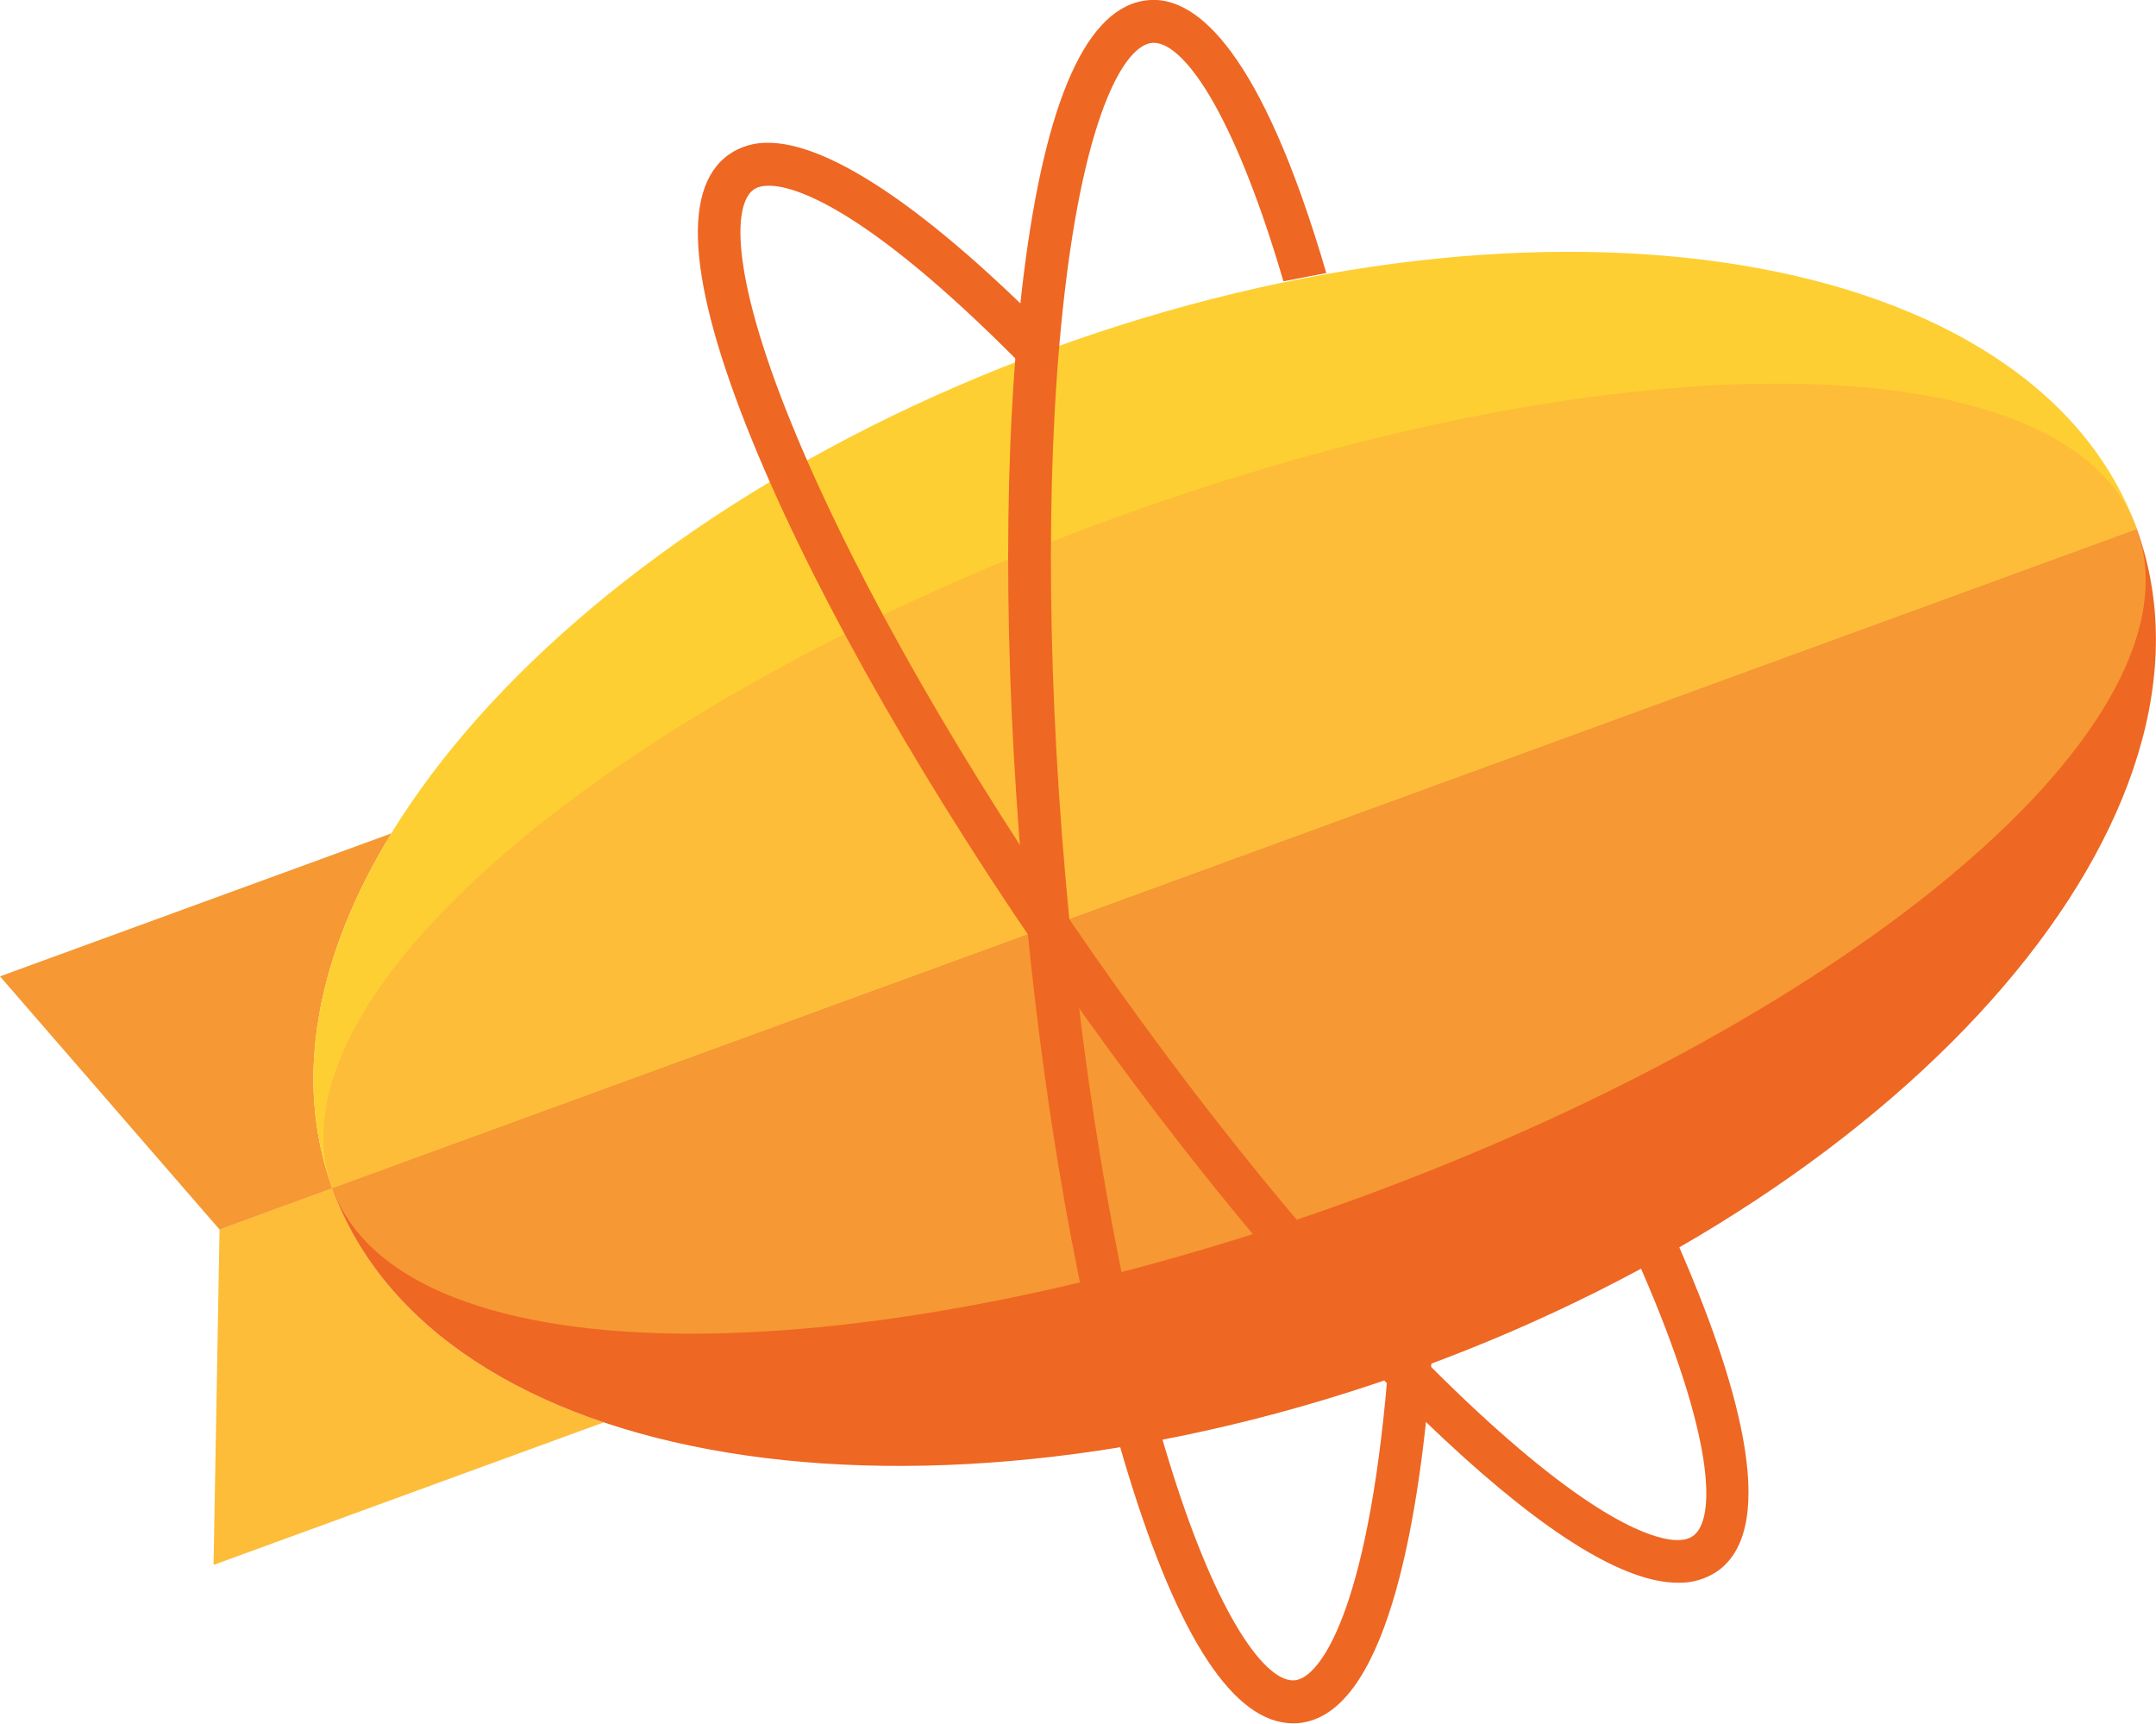
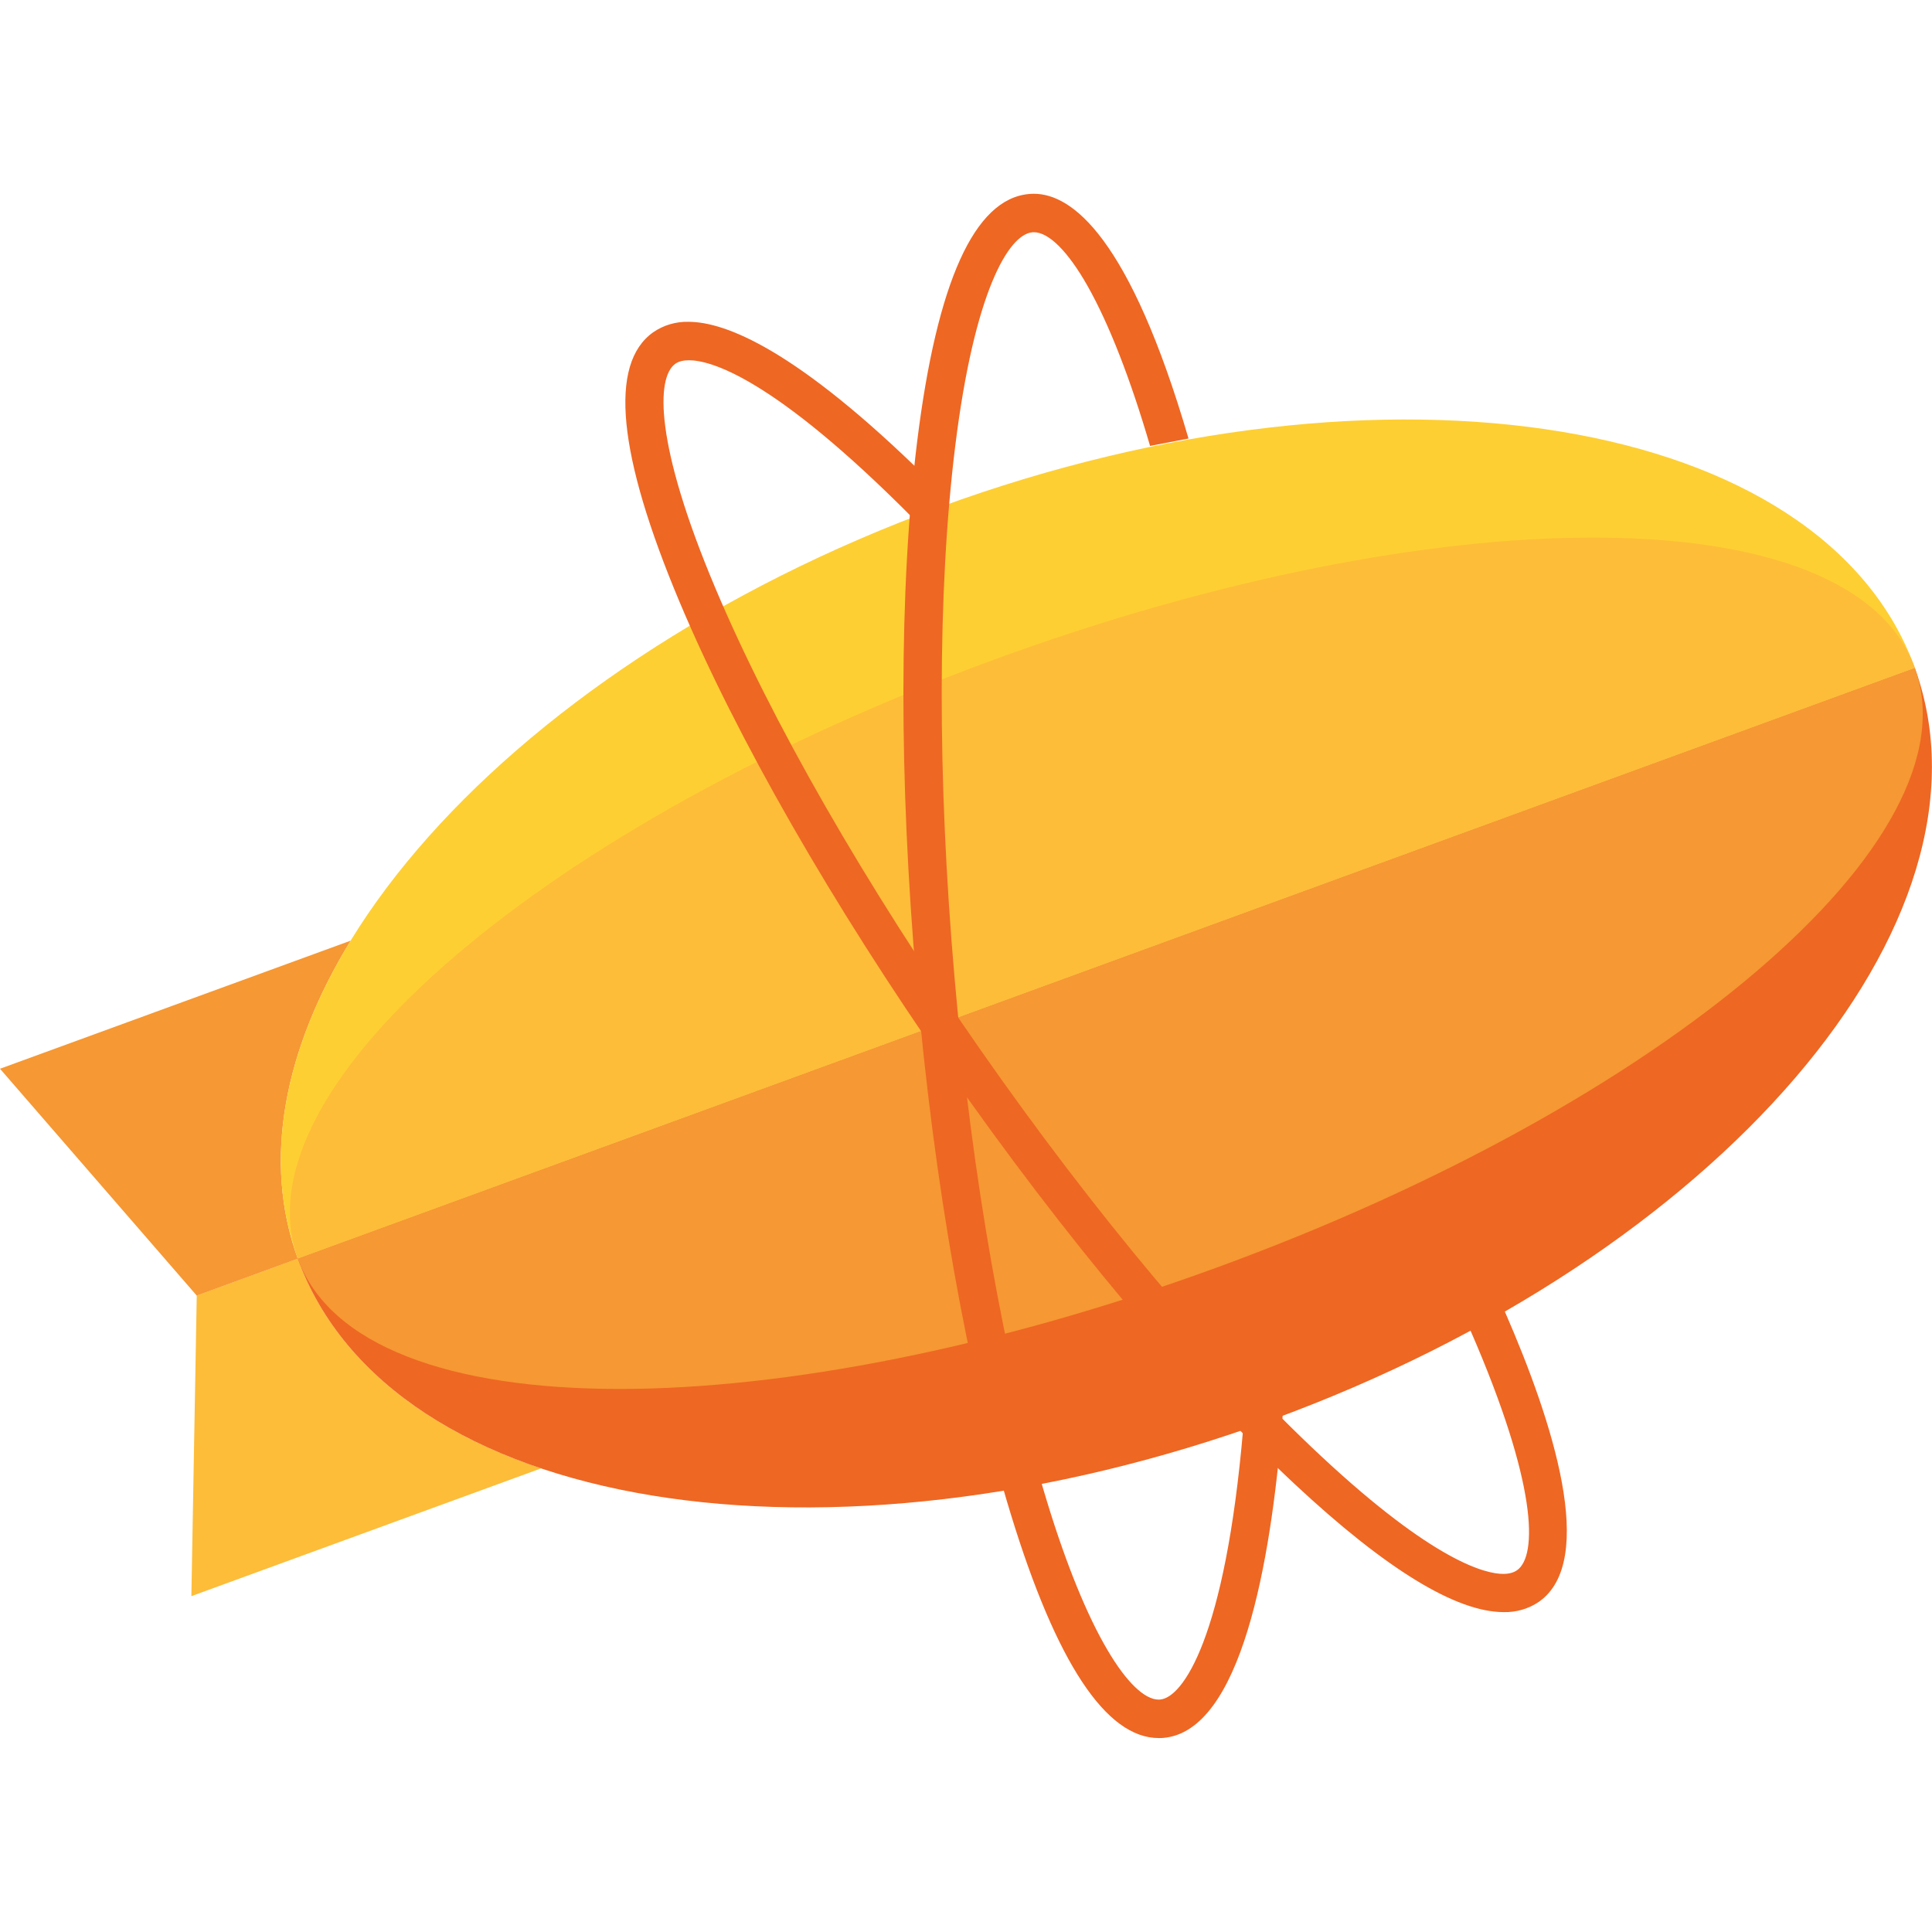
- <svg xmlns="http://www.w3.org/2000/svg" enable-background="new 0 0 2406.8 1923.8" viewBox="0 0 2406.8 1923.8">
+ <svg xmlns="http://www.w3.org/2000/svg" width="24" height="24" enable-background="new 0 0 2406.8 1923.8" viewBox="0 0 2406.8 1923.8">
  <path d="m371 1326.4-125.9 46-6.7 374.5 435.8-159.2c-149.6-50.1-258.7-138.4-303.2-261.3" fill="#fdbd39" />
  <path d="m436.9 930.3-436.9 159.6 245.1 282.6 125.9-46c-44.4-122.5-17-260.8 65.9-396.2" fill="#f69833" />
  <path d="m1172 389.8c-556.3 203.2-915 622.6-801 936.6l2014.5-735.9c-114-314-657.2-403.9-1213.5-200.7" fill="#fecf33" />
  <path d="m1584.4 1527.2c556.3-203.2 915.6-620.7 801-936.6l-2014.5 735.8c114.6 316 657.2 404 1213.5 200.8" fill="#ee6723" />
  <path d="m2385.4 590.5-2014.4 735.9c39.4 108.8 189.9 162.4 400.9 162.4 205.8 0 469.2-50.9 743.8-151.2 556.3-203.2 947.6-532.3 869.7-747.1" fill="#f69833" />
  <path d="m1984.5 428.2c-205.7 0-469.2 50.9-743.8 151.2-556.3 203.2-947.6 532.2-869.7 747l2014.5-735.9c-39.5-108.8-189.9-162.3-401-162.3" fill="#fdbd39" />
  <g fill="#ee6723">
    <path d="m1873.2 1766.8c-59.3 0-146.7-53.5-259.9-159.1-133.9-124.9-287.2-307.9-431.9-515.2-144.6-207.3-263.4-414.5-334.6-583.6-77.5-184.2-88.6-297.4-32.9-336.6 12.9-8.8 28.2-13.3 43.8-12.9 45.3 0 133.7 33.7 297 194.5l3.6 3.5-.5 5c-1.1 11.6-2.1 23.2-3 34.7l-1.8 22.7-16-16.1c-176-177.3-253.4-196.4-278.6-196.4-7.2 0-12.9 1.4-17 4.3-24.2 17-25.8 100.2 49.4 278.7 69.9 166 187 370.1 329.7 574.7 142.8 204.7 293.8 384.9 425.4 507.6 141.8 132.3 205.7 146.6 226.6 146.6 7.2 0 13-1.5 17.4-4.6 25.5-17.9 25.5-107-58.3-299.2l-3.9-8.8 8.4-4.6c8.4-4.6 16.6-9.1 24.2-13.5l10.1-5.7 4.7 10.6c59.4 136.2 115 309.3 42.1 360.5-12.9 8.8-28.3 13.3-44 12.9zm0-21v10.5z" />
    <path d="m1597.9 1521.4-.8 10.4c-14.1 174-51.1 383.2-147.7 391.7-2 .2-4 .2-5.9.2-65.6 0-127.7-94-184.4-279.3-53.8-175.4-95.5-410.8-117.4-662.9-22-252.1-21.7-491.2.9-673.3 24.6-198.4 71.4-302 139.2-308 2-.2 4.1-.3 6.1-.3 47.6 0 119.3 53.9 192.7 304.9l-47.9 9.2c-24.5-83.8-51.2-152-77.7-199-24.5-43.3-48.4-67.2-67.1-67.2-.6 0-1.2 0-1.9.1-29.4 2.6-72.2 73.8-96 266.2-22.2 178.8-22.5 414.4-.8 663.2 21.7 248.9 62.7 480.8 115.5 653 23.6 77.1 49.5 140.7 75 183.8 23.4 39.8 46.1 61.7 63.8 61.7.6 0 1.2 0 1.8-.1 28.1-2.4 81.1-76.6 103.4-337.5z" />
  </g>
</svg>
